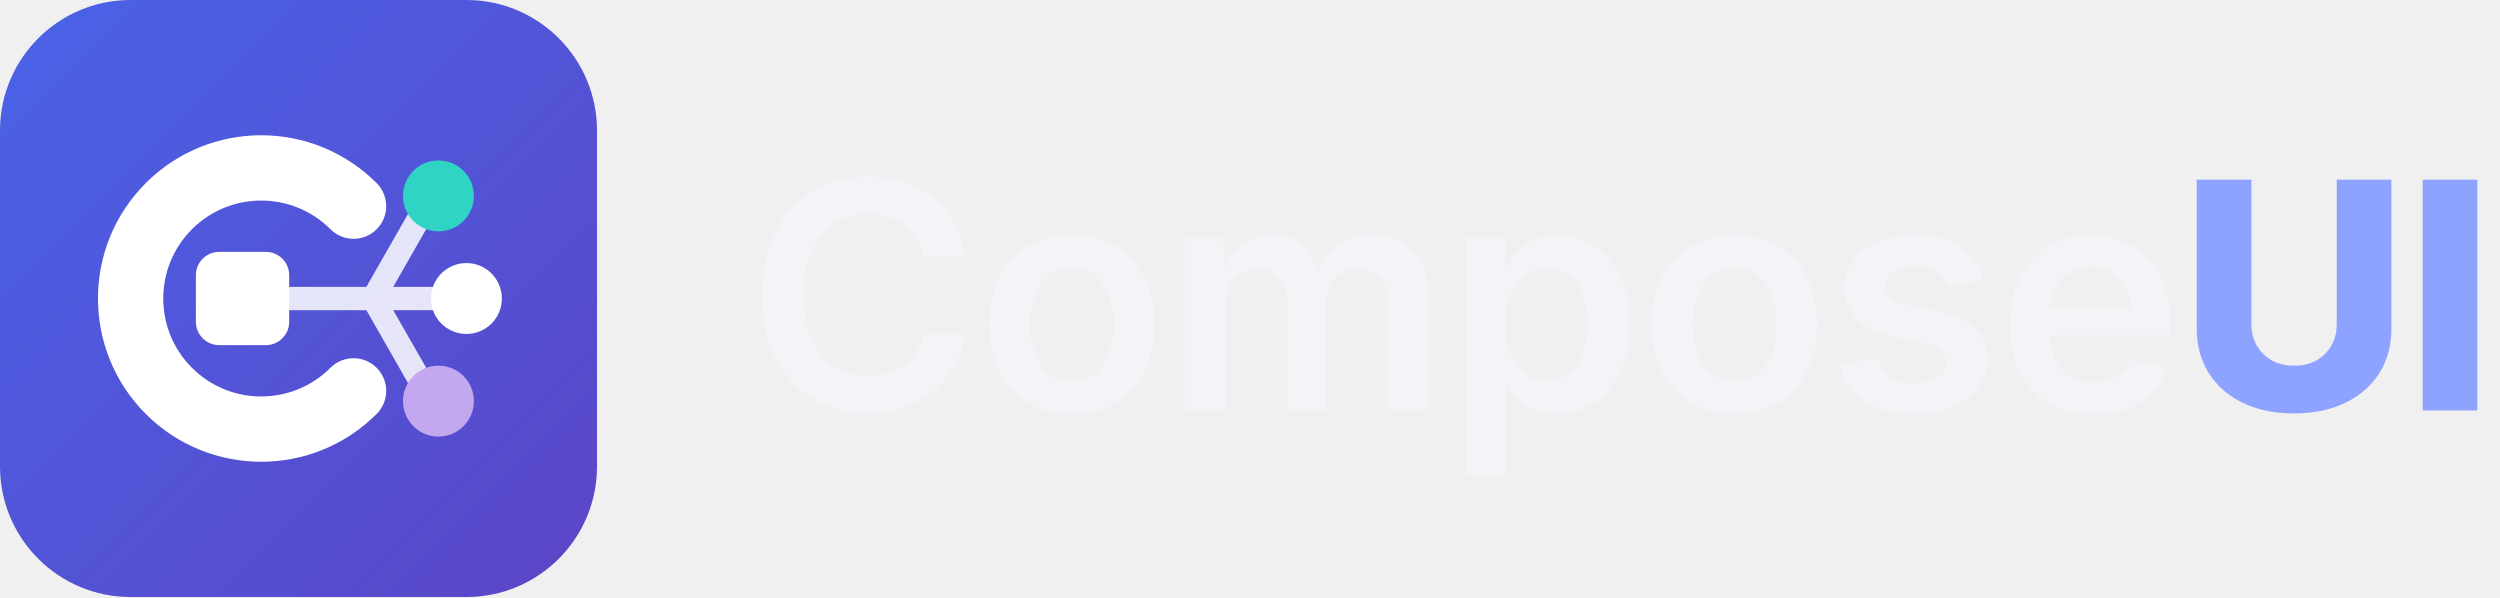
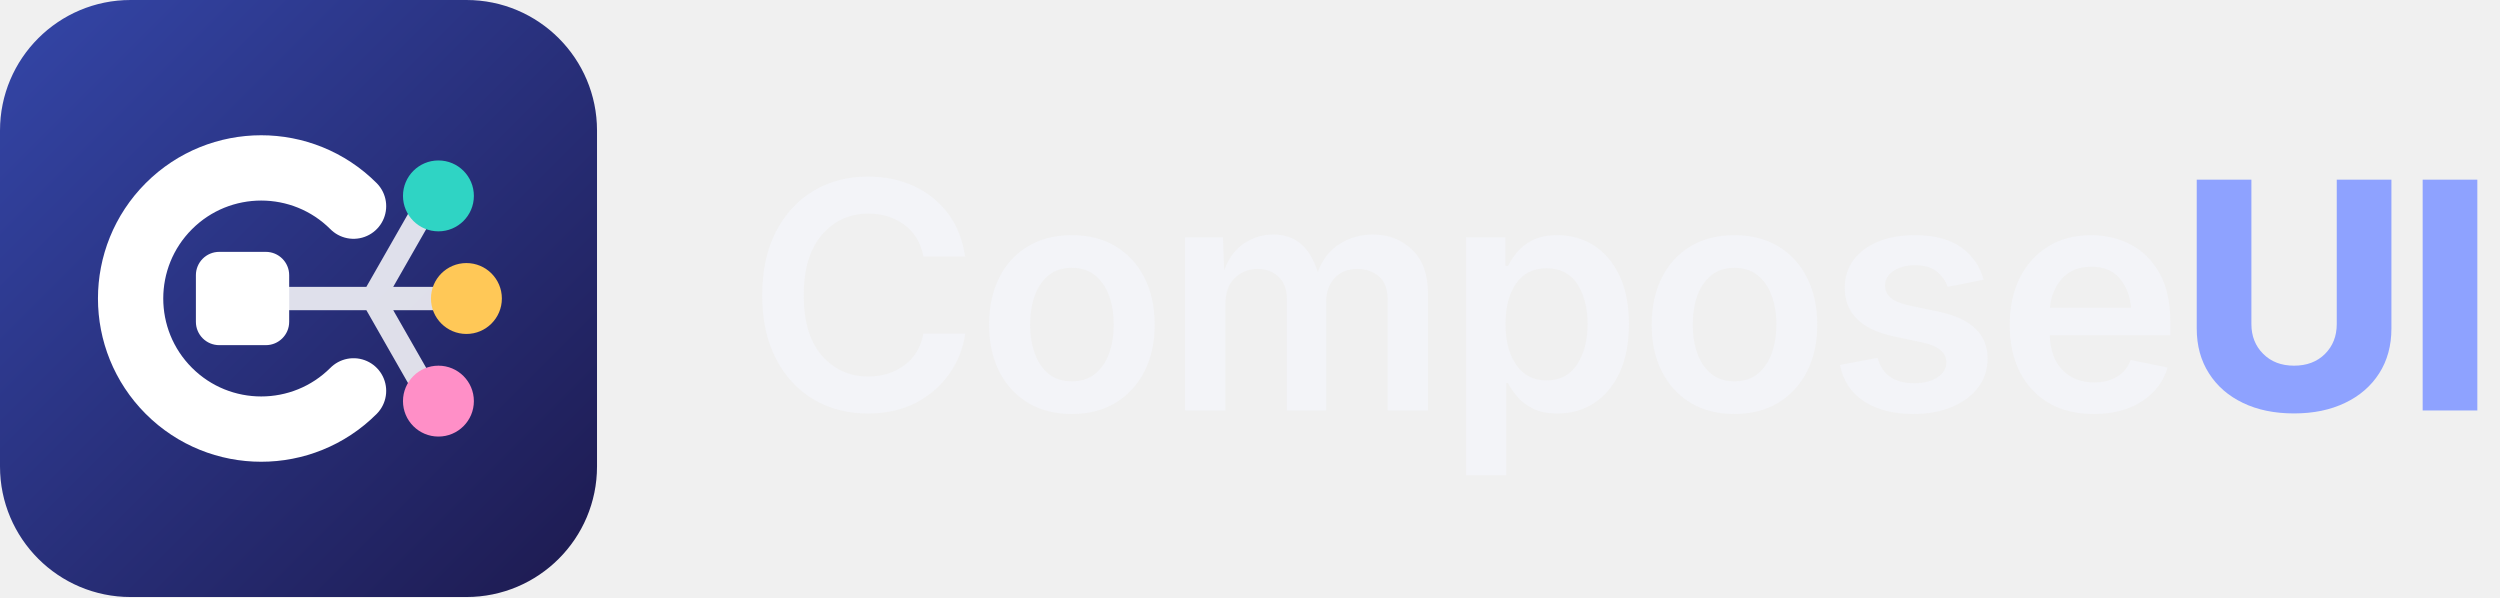
<svg xmlns="http://www.w3.org/2000/svg" viewBox="0 0 268 64" width="268" height="64" role="img" aria-label="ComposeUI">
  <defs>
    <linearGradient id="composeui-bg" x1="0" y1="0" x2="1" y2="1">
-       <stop offset="0" stop-color="#4a63e8" />
-       <stop offset="1" stop-color="#5b45c6" />
+       <stop offset="0" stop-color="#3446a8" />
+       <stop offset="1" stop-color="#1d1a4f" />
    </linearGradient>
  </defs>
  <rect width="64" height="64" rx="14" fill="url(#composeui-bg)" />
  <path d="M37.9 22.1 A14 14 0 1 0 37.9 41.9" fill="none" stroke="#fff" stroke-width="7" stroke-linecap="round" />
  <rect x="21" y="27" width="10" height="10" rx="2.5" fill="#fff" />
  <path d="M31 32 H40 M40 32 L46 21.5 M40 32 H49 M40 32 L46 42.5" fill="none" stroke="#fff" stroke-opacity=".85" stroke-width="2.5" stroke-linecap="round" />
  <circle cx="47" cy="21" r="3.8" fill="#2fd4c4" />
-   <circle cx="50" cy="32" r="3.8" fill="#fff" />
-   <circle cx="47" cy="43" r="3.8" fill="#c3a8f0" />
+   <circle cx="50" cy="32" r="3.8" fill="#ffc857" />
+   <circle cx="47" cy="43" r="3.8" fill="#ff8fc7" />
  <path fill="#f3f4f8" d="M93.03 44.33Q89.78 44.33 87.22 42.82Q84.67 41.31 83.19 38.47Q81.71 35.63 81.71 31.65Q81.71 27.65 83.2 24.8Q84.68 21.95 87.24 20.44Q89.79 18.93 93.03 18.93Q95.74 18.93 97.95 19.94Q100.17 20.96 101.62 22.87Q103.06 24.79 103.46 27.5H98.99Q98.58 25.31 96.95 24.1Q95.32 22.9 93.1 22.9Q90.06 22.9 88.11 25.17Q86.16 27.43 86.16 31.65Q86.16 35.92 88.12 38.14Q90.08 40.36 93.08 40.36Q95.31 40.36 96.94 39.16Q98.58 37.96 98.99 35.77H103.47Q103.13 38.14 101.76 40.08Q100.4 42.02 98.18 43.18Q95.95 44.33 93.03 44.33ZM114.89 44.38Q112.19 44.38 110.2 43.18Q108.2 41.97 107.12 39.82Q106.03 37.67 106.03 34.82Q106.03 31.93 107.12 29.76Q108.2 27.6 110.2 26.4Q112.19 25.21 114.89 25.21Q117.6 25.21 119.59 26.4Q121.58 27.6 122.68 29.76Q123.78 31.93 123.78 34.82Q123.78 37.67 122.68 39.82Q121.58 41.97 119.59 43.18Q117.6 44.38 114.89 44.38ZM114.89 40.88Q116.41 40.88 117.4 40.07Q118.4 39.25 118.9 37.87Q119.39 36.5 119.39 34.8Q119.39 33.09 118.9 31.71Q118.4 30.34 117.4 29.52Q116.41 28.71 114.89 28.71Q113.4 28.71 112.4 29.52Q111.41 30.34 110.92 31.71Q110.43 33.09 110.43 34.8Q110.43 36.5 110.92 37.87Q111.41 39.25 112.4 40.07Q113.4 40.88 114.89 40.88ZM127.04 44V25.44H131.1L131.23 28.98Q131.96 27 133.4 26.07Q134.83 25.14 136.49 25.14Q140.04 25.14 141.26 29.17Q142 27.17 143.61 26.15Q145.22 25.14 147.18 25.14Q149.69 25.14 151.38 26.77Q153.08 28.39 153.08 31.48V44H148.76V32.15Q148.76 30.42 147.81 29.62Q146.87 28.83 145.54 28.83Q143.96 28.83 143.07 29.81Q142.17 30.79 142.17 32.35V44H137.95V31.95Q137.95 30.54 137.07 29.68Q136.19 28.83 134.81 28.83Q133.39 28.83 132.37 29.8Q131.36 30.77 131.36 32.63V44ZM157.16 50.94V25.44H161.38V28.51H161.66Q161.97 27.86 162.59 27.09Q163.2 26.32 164.26 25.76Q165.33 25.21 166.97 25.21Q169.11 25.21 170.85 26.3Q172.58 27.4 173.6 29.53Q174.62 31.67 174.62 34.75Q174.62 37.81 173.62 39.95Q172.61 42.09 170.89 43.21Q169.16 44.33 166.95 44.33Q165.36 44.33 164.31 43.79Q163.25 43.25 162.62 42.49Q161.99 41.73 161.66 41.06H161.47V50.94ZM165.79 40.78Q167.95 40.78 169.07 39.06Q170.19 37.34 170.19 34.74Q170.19 32.15 169.09 30.45Q167.98 28.76 165.79 28.76Q163.65 28.76 162.52 30.4Q161.39 32.03 161.39 34.74Q161.39 37.44 162.54 39.11Q163.68 40.78 165.79 40.78ZM185.93 44.38Q183.22 44.38 181.23 43.18Q179.24 41.97 178.15 39.82Q177.06 37.67 177.06 34.82Q177.06 31.93 178.15 29.76Q179.24 27.6 181.23 26.4Q183.22 25.21 185.93 25.21Q188.63 25.21 190.62 26.4Q192.62 27.6 193.71 29.76Q194.81 31.93 194.81 34.82Q194.81 37.67 193.71 39.82Q192.62 41.97 190.62 43.18Q188.63 44.38 185.93 44.38ZM185.93 40.88Q187.44 40.88 188.43 40.07Q189.43 39.25 189.93 37.87Q190.43 36.5 190.43 34.8Q190.43 33.09 189.93 31.71Q189.43 30.34 188.43 29.52Q187.44 28.71 185.93 28.71Q184.43 28.71 183.44 29.52Q182.44 30.34 181.95 31.71Q181.46 33.09 181.46 34.8Q181.46 36.5 181.95 37.87Q182.44 39.25 183.44 40.07Q184.43 40.88 185.93 40.88ZM205.1 44.38Q201.9 44.38 199.81 43.01Q197.73 41.64 197.25 39.12L201.28 38.36Q202.01 41.08 205.18 41.08Q206.78 41.08 207.71 40.44Q208.65 39.8 208.65 38.85Q208.65 37.28 206.15 36.73L202.97 36.05Q197.76 34.92 197.76 30.85Q197.76 29.12 198.71 27.86Q199.65 26.6 201.34 25.9Q203.02 25.21 205.25 25.21Q208.4 25.21 210.24 26.52Q212.07 27.83 212.64 29.99L208.79 30.75Q208.45 29.79 207.62 29.11Q206.79 28.43 205.3 28.43Q203.94 28.43 203.01 29.03Q202.08 29.64 202.08 30.59Q202.08 31.4 202.68 31.92Q203.29 32.45 204.72 32.76L207.87 33.42Q213.07 34.54 213.07 38.44Q213.07 40.2 212.06 41.53Q211.04 42.87 209.24 43.63Q207.44 44.38 205.1 44.38ZM224.46 44.38Q221.65 44.38 219.63 43.2Q217.62 42.02 216.53 39.88Q215.44 37.74 215.44 34.84Q215.44 31.98 216.51 29.81Q217.58 27.65 219.55 26.43Q221.52 25.21 224.17 25.21Q226.43 25.21 228.36 26.19Q230.3 27.18 231.48 29.25Q232.66 31.32 232.66 34.57V35.93H219.74Q219.82 38.41 221.13 39.7Q222.43 41 224.5 41Q225.93 41 226.95 40.38Q227.97 39.77 228.41 38.59L232.37 39.4Q231.71 41.64 229.63 43.01Q227.54 44.38 224.46 44.38ZM219.76 32.99H228.46Q228.26 31 227.19 29.8Q226.12 28.59 224.19 28.59Q222.21 28.59 221.06 29.86Q219.91 31.13 219.76 32.99Z" />
  <path fill="#8ea2ff" d="M245.92 44.32Q242.78 44.32 240.44 43.19Q238.1 42.07 236.8 40.02Q235.49 37.97 235.49 35.22V19.26H241.35V34.74Q241.35 36.68 242.62 37.94Q243.88 39.2 245.92 39.2Q247.98 39.2 249.24 37.94Q250.5 36.68 250.5 34.74V19.26H256.36V35.22Q256.36 37.97 255.05 40.02Q253.74 42.07 251.39 43.19Q249.04 44.32 245.92 44.32ZM265.57 19.26V44H259.71V19.26Z" />
</svg>
